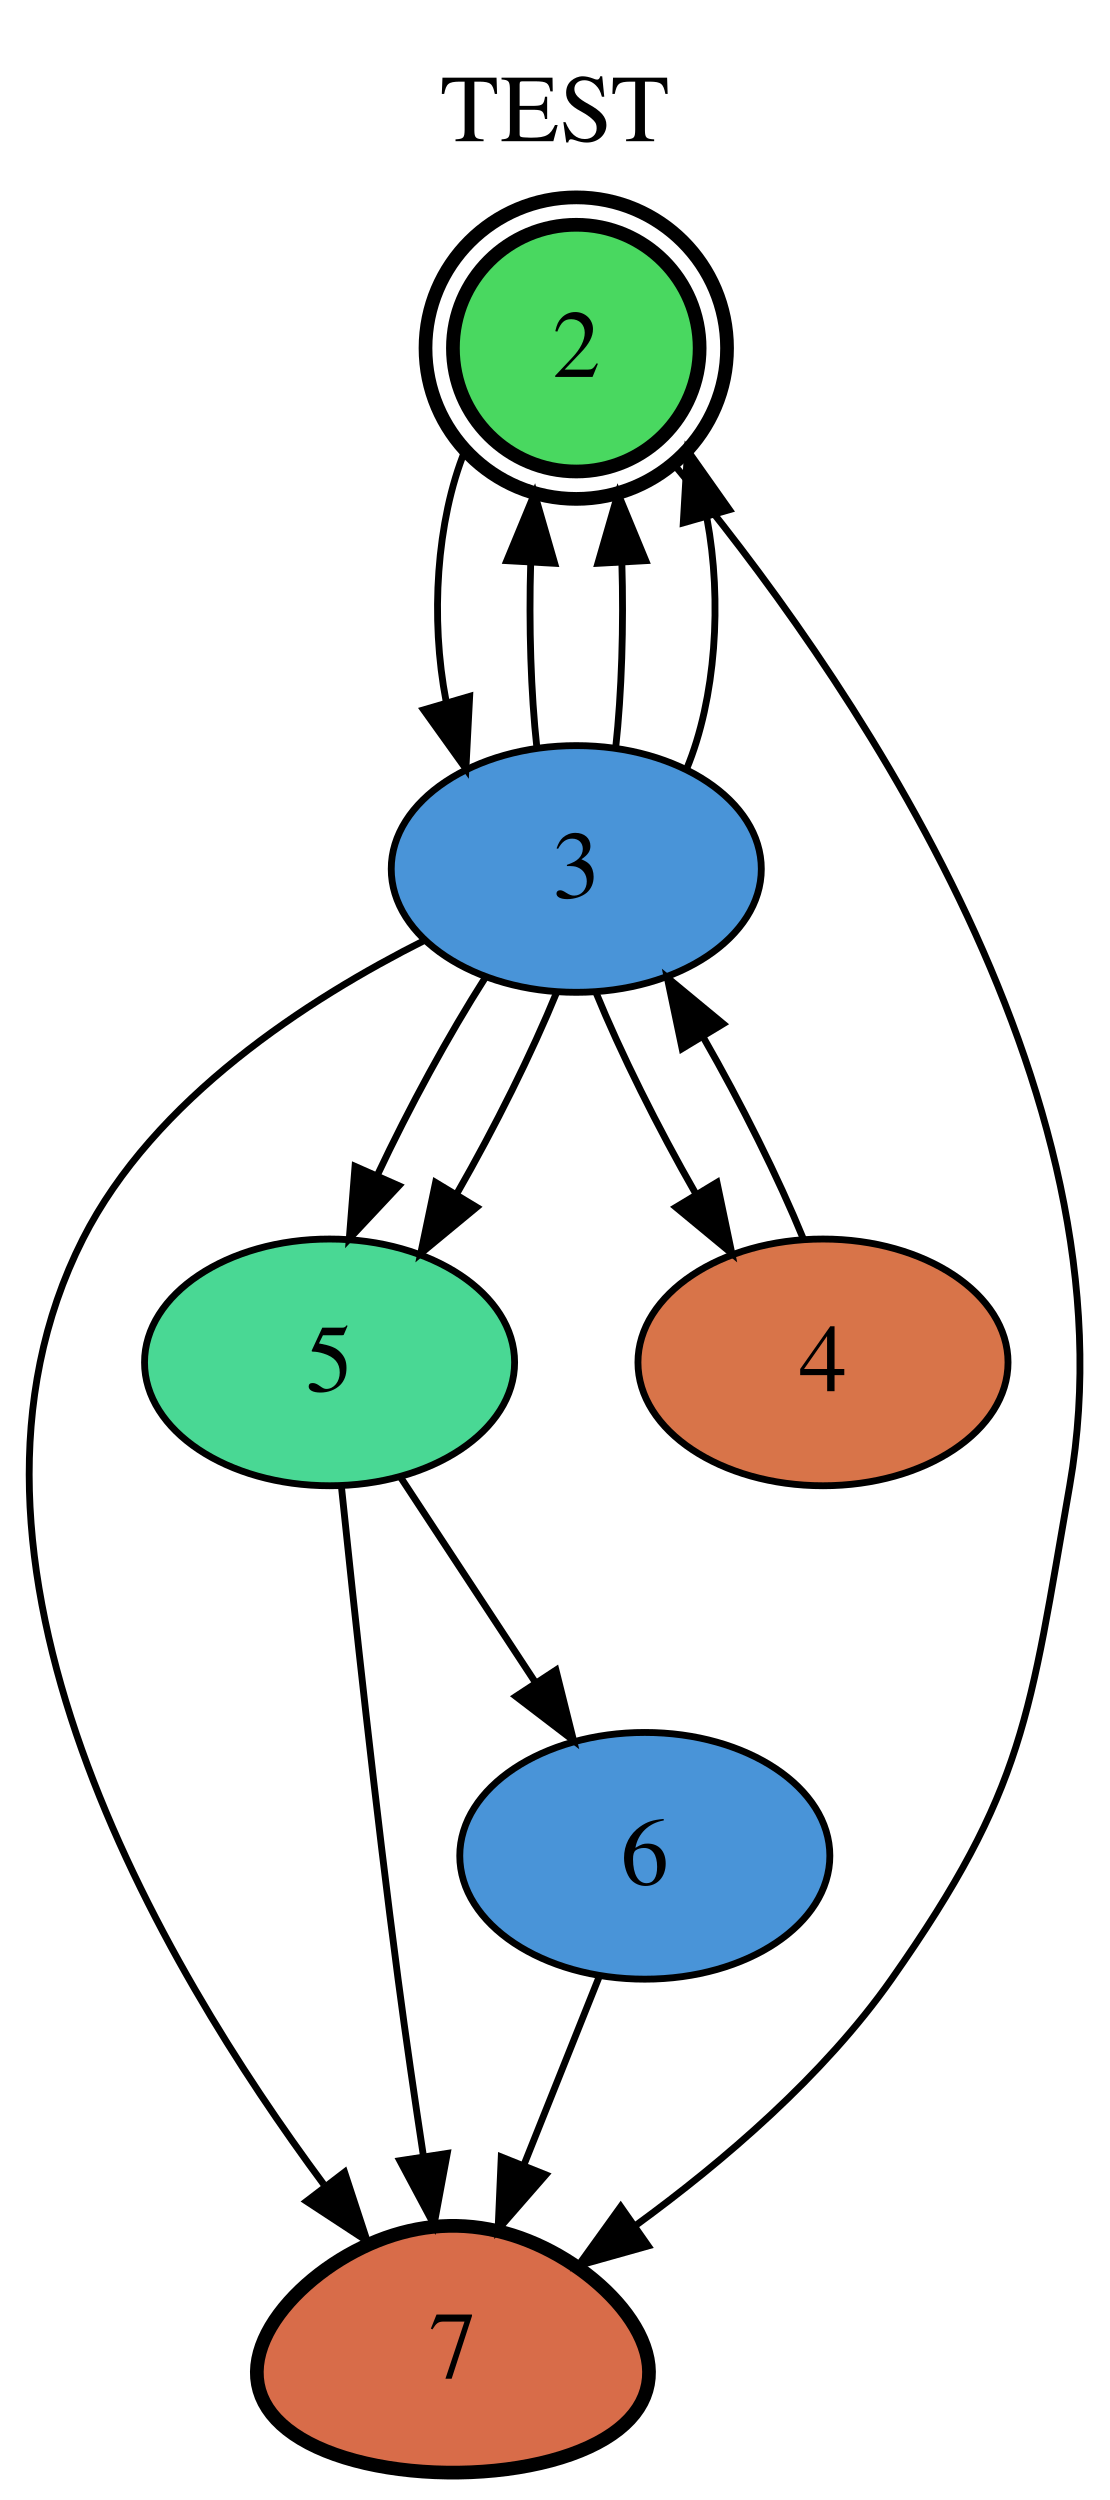
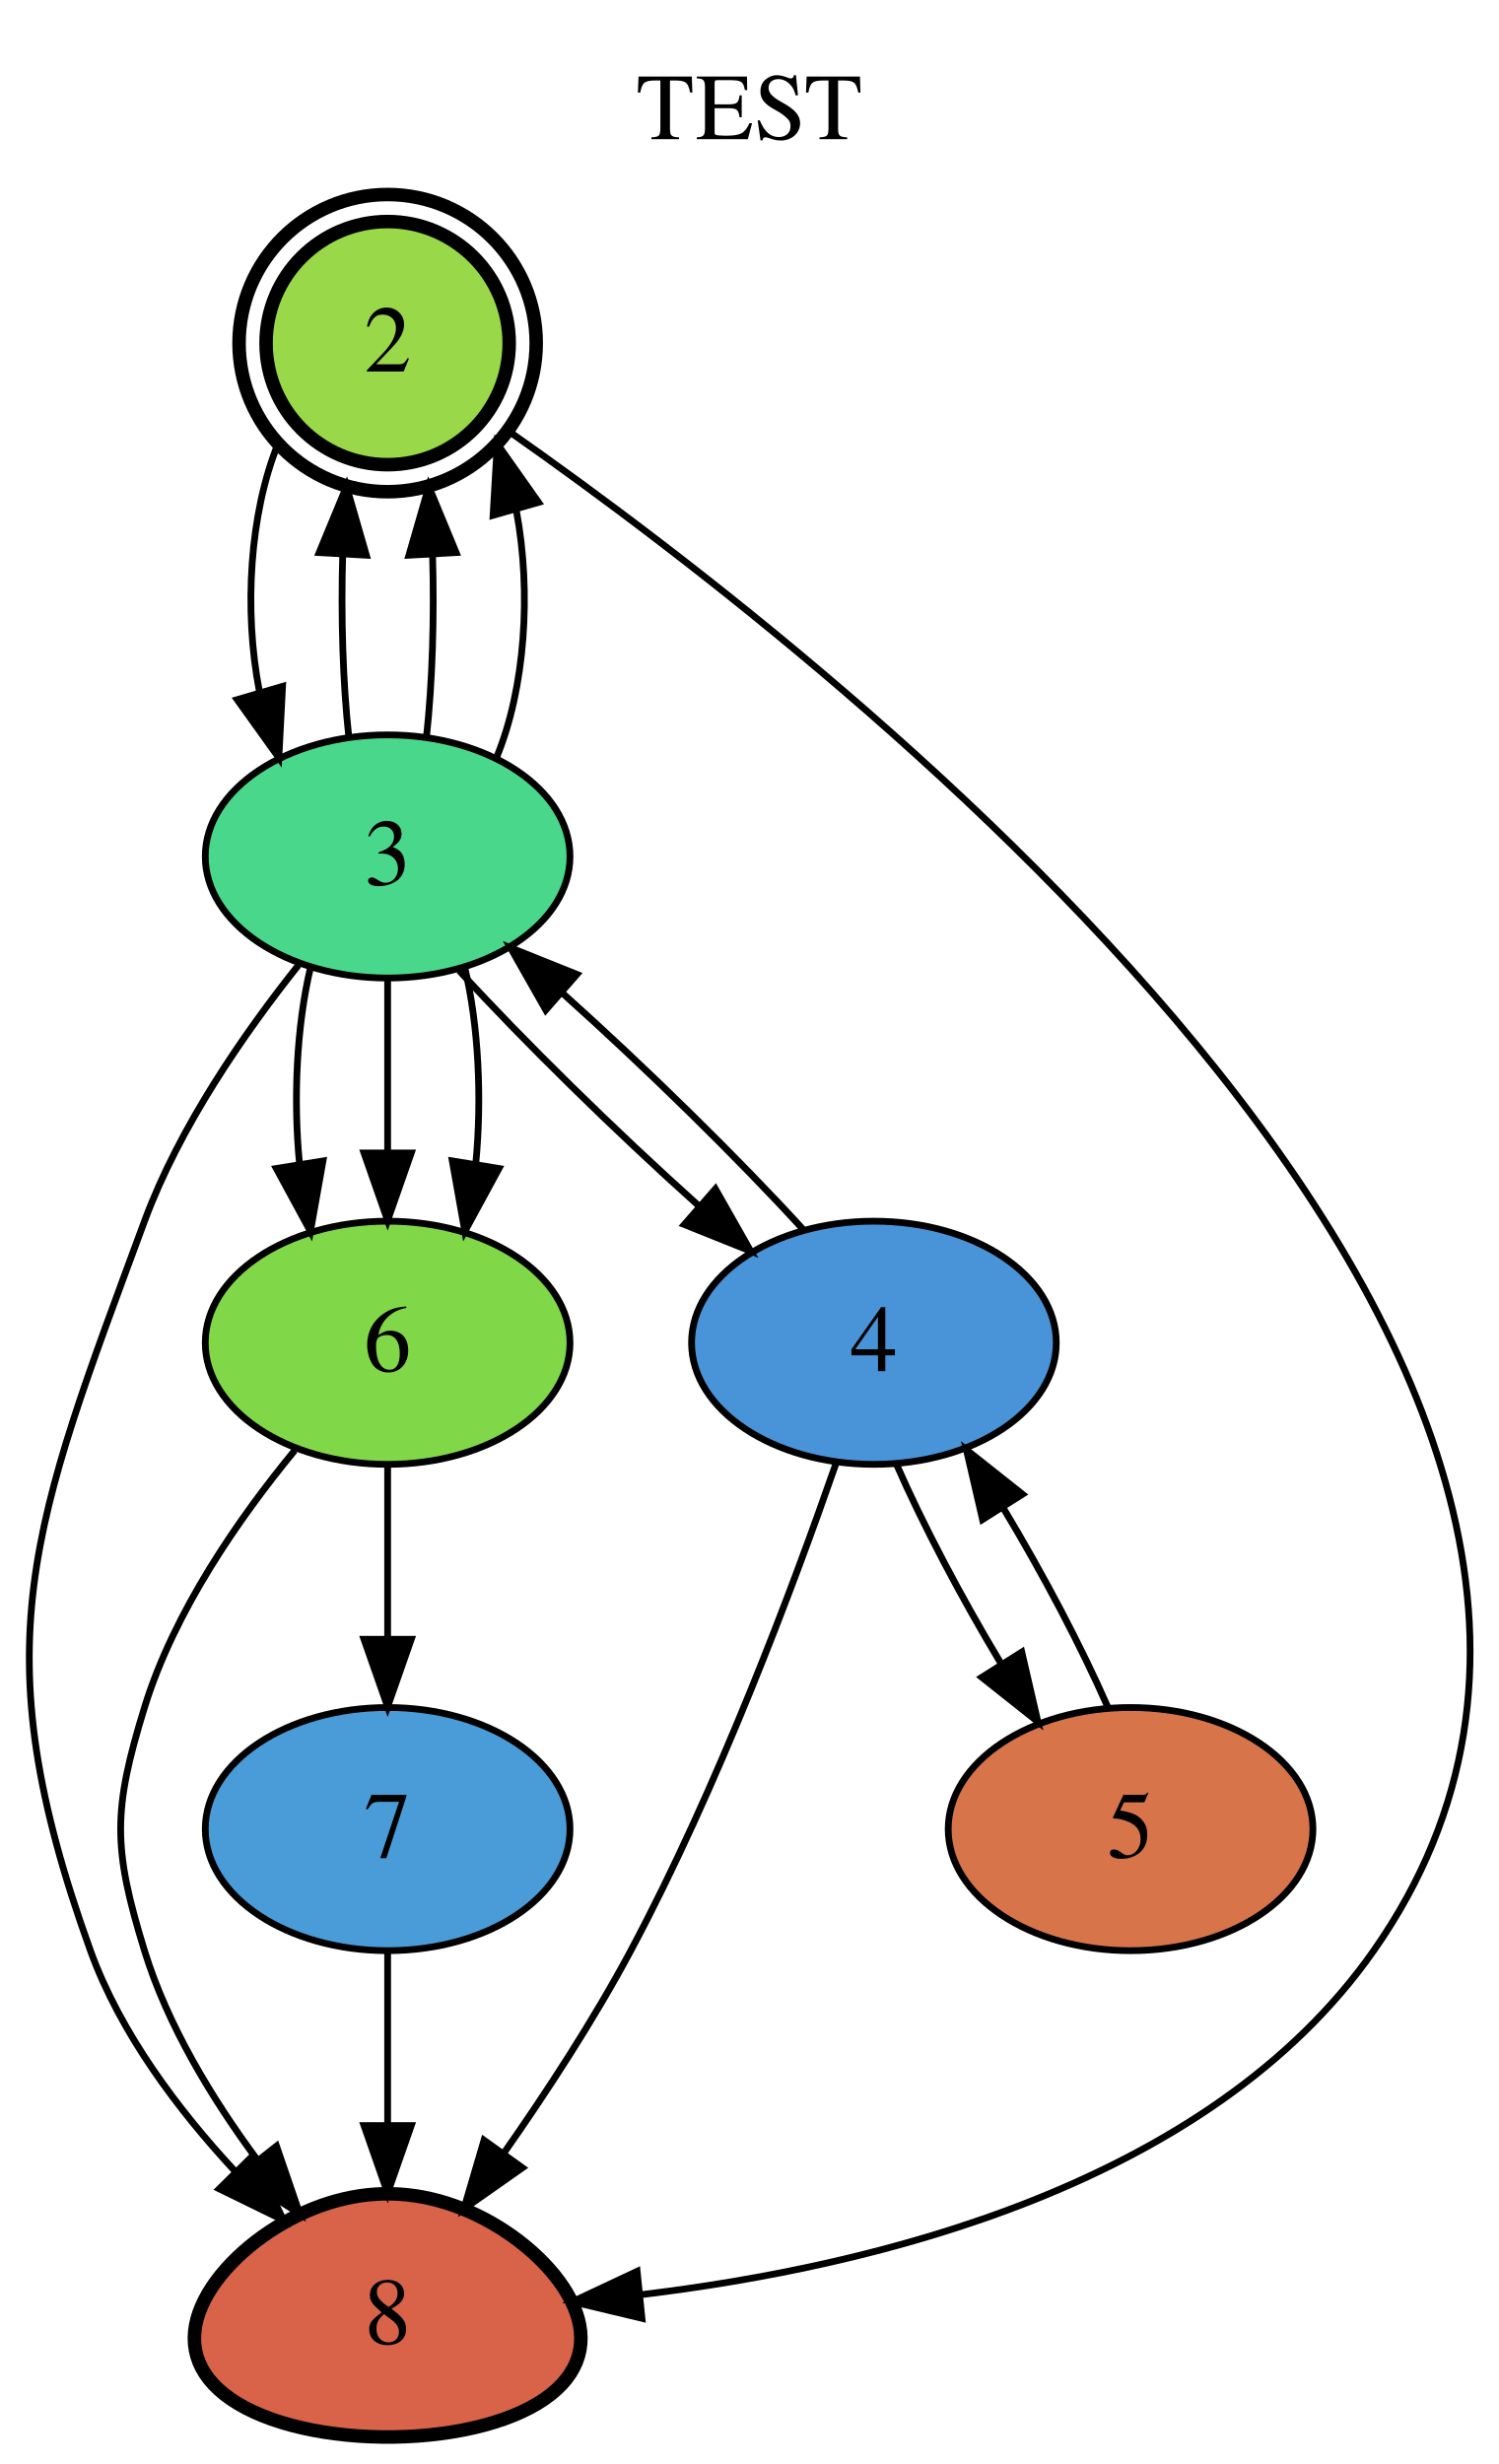
- <svg xmlns="http://www.w3.org/2000/svg" xmlns:xlink="http://www.w3.org/1999/xlink" width="162pt" height="365pt" viewBox="0.00 0.00 161.66 364.80">
+ <svg xmlns="http://www.w3.org/2000/svg" xmlns:xlink="http://www.w3.org/1999/xlink" width="222pt" height="365pt" viewBox="0.00 0.00 221.81 364.80">
  <g id="graph1" class="graph" transform="scale(1 1) rotate(0) translate(4 360.8)">
-     <polygon fill="white" stroke="white" points="-4,5 -4,-360.8 158.663,-360.8 158.663,5 -4,5" />
-     <text text-anchor="middle" x="76.832" y="-340.2" font-family="Times,serif" font-size="14.00">TEST</text>
+     <polygon fill="white" stroke="white" points="-4,5 -4,-360.8 218.809,-360.8 218.809,5 -4,5" />
+     <text text-anchor="middle" x="106.904" y="-340.2" font-family="Times,serif" font-size="14.00">TEST</text>
    <g id="node1" class="node">
-       <a xlink:title="Start (47 words)">
-         <ellipse fill="#49d860" stroke="black" stroke-width="2" cx="79.965" cy="-310" rx="18" ry="18" />
-         <ellipse fill="none" stroke="black" stroke-width="2" cx="79.965" cy="-310" rx="22" ry="22" />
-         <text text-anchor="middle" x="79.965" y="-305.8" font-family="Times,serif" font-size="14.00">2</text>
+       <a xlink:title="Start (48 words)">
+         <ellipse fill="#99d849" stroke="black" stroke-width="2" cx="53.359" cy="-310" rx="18" ry="18" />
+         <ellipse fill="none" stroke="black" stroke-width="2" cx="53.359" cy="-310" rx="22" ry="22" />
+         <text text-anchor="middle" x="53.359" y="-305.8" font-family="Times,serif" font-size="14.00">2</text>
      </a>
    </g>
    <g id="node3" class="node">
-       <a xlink:title="Scene 2 (80 words)">
-         <ellipse fill="#4994d8" stroke="black" cx="79.965" cy="-234" rx="27" ry="18" />
-         <text text-anchor="middle" x="79.965" y="-229.8" font-family="Times,serif" font-size="14.00">3</text>
+       <a xlink:title="Scene 2 (86 words)">
+         <ellipse fill="#49d88b" stroke="black" cx="53.359" cy="-234" rx="27" ry="18" />
+         <text text-anchor="middle" x="53.359" y="-229.8" font-family="Times,serif" font-size="14.00">3</text>
      </a>
    </g>
    <g id="edge2" class="edge">
-       <path fill="none" stroke="black" d="M63.731,-295.081C59.557,-284.784 58.637,-270.515 60.971,-258.467" />
-       <polygon fill="black" stroke="black" points="64.407,-259.187 63.859,-248.606 57.689,-257.219 64.407,-259.187" />
+       <path fill="none" stroke="black" d="M37.125,-295.081C32.951,-284.784 32.031,-270.515 34.365,-258.467" />
+       <polygon fill="black" stroke="black" points="37.801,-259.187 37.253,-248.606 31.083,-257.219 37.801,-259.187" />
    </g>
    <g id="node5" class="node">
      <a xlink:title="The End (6 words)">
-         <polygon fill="#d86c49" stroke="black" stroke-width="2" points="64.613,-0.049 66.366,-0.148 68.101,-0.295 69.811,-0.491 71.488,-0.735 73.127,-1.027 74.721,-1.364 76.262,-1.748 77.747,-2.176 79.168,-2.647 80.522,-3.161 81.803,-3.715 83.007,-4.308 84.13,-4.939 85.168,-5.605 86.12,-6.306 86.983,-7.039 87.754,-7.801 88.433,-8.592 89.018,-9.408 89.51,-10.248 89.908,-11.109 90.212,-11.989 90.425,-12.886 90.546,-13.796 90.579,-14.719 90.525,-15.65 90.387,-16.587 90.167,-17.529 89.868,-18.471 89.494,-19.413 89.049,-20.35 88.535,-21.281 87.957,-22.203 87.318,-23.114 86.623,-24.011 85.874,-24.891 85.077,-25.752 84.235,-26.592 83.351,-27.408 82.429,-28.199 81.474,-28.962 80.487,-29.694 79.473,-30.395 78.434,-31.061 77.373,-31.692 76.293,-32.285 75.197,-32.839 74.086,-33.353 72.963,-33.824 71.83,-34.252 70.687,-34.636 69.538,-34.973 68.382,-35.265 67.221,-35.509 66.057,-35.705 64.89,-35.852 63.721,-35.951 62.55,-36 61.38,-36 60.209,-35.951 59.04,-35.852 57.873,-35.705 56.709,-35.509 55.548,-35.265 54.393,-34.973 53.243,-34.636 52.1,-34.252 50.967,-33.824 49.844,-33.353 48.733,-32.839 47.637,-32.285 46.557,-31.692 45.496,-31.061 44.458,-30.395 43.443,-29.694 42.457,-28.962 41.501,-28.199 40.579,-27.408 39.696,-26.592 38.853,-25.752 38.056,-24.891 37.307,-24.011 36.612,-23.114 35.973,-22.203 35.395,-21.281 34.881,-20.35 34.436,-19.413 34.062,-18.471 33.764,-17.529 33.544,-16.587 33.405,-15.65 33.351,-14.719 33.384,-13.796 33.505,-12.886 33.718,-11.989 34.023,-11.109 34.42,-10.248 34.912,-9.408 35.497,-8.592 36.176,-7.801 36.947,-7.039 37.81,-6.306 38.762,-5.605 39.801,-4.939 40.924,-4.308 42.127,-3.715 43.408,-3.161 44.762,-2.647 46.183,-2.176 47.668,-1.748 49.21,-1.364 50.803,-1.027 52.442,-0.735 54.12,-0.491 55.829,-0.295 57.564,-0.148 59.317,-0.049 61.081,-1.7053e-13 62.849,-1.74083e-13 64.613,-0.049" />
-         <text text-anchor="middle" x="61.965" y="-13.8" font-family="Times,serif" font-size="14.00">7</text>
+         <polygon fill="#d86349" stroke="black" stroke-width="2" points="56.007,-0.049 57.76,-0.148 59.495,-0.295 61.205,-0.491 62.883,-0.735 64.521,-1.027 66.115,-1.364 67.657,-1.748 69.141,-2.176 70.563,-2.647 71.916,-3.161 73.197,-3.715 74.401,-4.308 75.524,-4.939 76.563,-5.605 77.515,-6.306 78.377,-7.039 79.148,-7.801 79.827,-8.592 80.412,-9.408 80.904,-10.248 81.302,-11.109 81.606,-11.989 81.819,-12.886 81.941,-13.796 81.973,-14.719 81.919,-15.65 81.781,-16.587 81.561,-17.529 81.262,-18.471 80.889,-19.413 80.443,-20.35 79.929,-21.281 79.351,-22.203 78.712,-23.114 78.017,-24.011 77.269,-24.891 76.471,-25.752 75.629,-26.592 74.745,-27.408 73.823,-28.199 72.868,-28.962 71.881,-29.694 70.867,-30.395 69.828,-31.061 68.767,-31.692 67.688,-32.285 66.591,-32.839 65.481,-33.353 64.358,-33.824 63.224,-34.252 62.082,-34.636 60.932,-34.973 59.776,-35.265 58.615,-35.509 57.451,-35.705 56.284,-35.852 55.115,-35.951 53.945,-36 52.774,-36 51.604,-35.951 50.435,-35.852 49.267,-35.705 48.103,-35.509 46.943,-35.265 45.787,-34.973 44.637,-34.636 43.495,-34.252 42.361,-33.824 41.238,-33.353 40.127,-32.839 39.031,-32.285 37.951,-31.692 36.891,-31.061 35.852,-30.395 34.838,-29.694 33.851,-28.962 32.895,-28.199 31.974,-27.408 31.09,-26.592 30.247,-25.752 29.45,-24.891 28.702,-24.011 28.006,-23.114 27.367,-22.203 26.789,-21.281 26.276,-20.35 25.83,-19.413 25.456,-18.471 25.158,-17.529 24.938,-16.587 24.799,-15.65 24.745,-14.719 24.778,-13.796 24.9,-12.886 25.112,-11.989 25.417,-11.109 25.815,-10.248 26.306,-9.408 26.892,-8.592 27.57,-7.801 28.342,-7.039 29.204,-6.306 30.156,-5.605 31.195,-4.939 32.318,-4.308 33.522,-3.715 34.802,-3.161 36.156,-2.647 37.578,-2.176 39.062,-1.748 40.604,-1.364 42.197,-1.027 43.836,-0.735 45.514,-0.491 47.223,-0.295 48.958,-0.148 50.712,-0.049 52.475,-1.7053e-13 54.243,-1.74083e-13 56.007,-0.049" />
+         <text text-anchor="middle" x="53.359" y="-13.8" font-family="Times,serif" font-size="14.00">8</text>
      </a>
    </g>
    <g id="edge4" class="edge">
-       <path fill="none" stroke="black" d="M94.272,-292.967C118.052,-264.392 162.149,-202.186 151.965,-144 146.1,-110.487 145.535,-99.831 125.965,-72 116.054,-57.905 101.46,-45.426 88.71,-36.122" />
-       <polygon fill="black" stroke="black" points="90.458,-33.074 80.258,-30.208 86.445,-38.809 90.458,-33.074" />
+       <path fill="none" stroke="black" d="M71.449,-296.844C122.046,-261.347 257.604,-155.108 199.359,-72 175.025,-37.279 125.506,-25.215 90.919,-21.075" />
+       <polygon fill="black" stroke="black" points="91.014,-17.567 80.709,-20.028 90.3,-24.53 91.014,-17.567" />
    </g>
    <g id="edge6" class="edge">
-       <path fill="none" stroke="black" d="M74.214,-251.699C73.337,-259.684 73.038,-269.496 73.315,-278.729" />
-       <polygon fill="black" stroke="black" points="69.824,-278.989 73.874,-288.779 76.814,-278.6 69.824,-278.989" />
+       <path fill="none" stroke="black" d="M47.609,-251.699C46.731,-259.684 46.432,-269.496 46.709,-278.729" />
+       <polygon fill="black" stroke="black" points="43.218,-278.989 47.269,-288.779 50.208,-278.6 43.218,-278.989" />
    </g>
    <g id="edge8" class="edge">
-       <path fill="none" stroke="black" d="M85.716,-251.699C86.593,-259.684 86.893,-269.496 86.615,-278.729" />
-       <polygon fill="black" stroke="black" points="83.117,-278.6 86.056,-288.779 90.106,-278.989 83.117,-278.6" />
+       <path fill="none" stroke="black" d="M59.11,-251.699C59.987,-259.684 60.287,-269.496 60.009,-278.729" />
+       <polygon fill="black" stroke="black" points="56.511,-278.6 59.45,-288.779 63.5,-278.989 56.511,-278.6" />
    </g>
    <g id="edge10" class="edge">
-       <path fill="none" stroke="black" d="M96.071,-248.606C100.311,-258.822 101.297,-273.073 99.03,-285.165" />
-       <polygon fill="black" stroke="black" points="95.579,-284.505 96.2,-295.081 102.31,-286.426 95.579,-284.505" />
+       <path fill="none" stroke="black" d="M69.466,-248.606C73.706,-258.822 74.692,-273.073 72.424,-285.165" />
+       <polygon fill="black" stroke="black" points="68.973,-284.505 69.594,-295.081 75.704,-286.426 68.973,-284.505" />
    </g>
-     <g id="edge18" class="edge">
-       <path fill="none" stroke="black" d="M57.868,-223.606C40.775,-215.011 18.33,-200.5 7.965,-180 -15.624,-133.345 19.377,-74.074 43.117,-42.051" />
-       <polygon fill="black" stroke="black" points="46.154,-43.842 49.456,-33.775 40.597,-39.585 46.154,-43.842" />
+     <g id="edge20" class="edge">
+       <path fill="none" stroke="black" d="M40.141,-217.889C32.143,-207.849 22.521,-193.983 17.359,-180 0.69,-134.847 -6.984,-117.272 9.359,-72 13.756,-59.82 22.306,-48.462 30.708,-39.409" />
+       <polygon fill="black" stroke="black" points="33.407,-41.657 37.946,-32.084 28.427,-36.737 33.407,-41.657" />
    </g>
    <g id="node10" class="node">
      <a xlink:title="Scene 3 (57 words)">
-         <ellipse fill="#49d894" stroke="black" cx="43.965" cy="-162" rx="27" ry="18" />
-         <text text-anchor="middle" x="43.965" y="-157.8" font-family="Times,serif" font-size="14.00">5</text>
+         <ellipse fill="#80d849" stroke="black" cx="53.359" cy="-162" rx="27" ry="18" />
+         <text text-anchor="middle" x="53.359" y="-157.8" font-family="Times,serif" font-size="14.00">6</text>
      </a>
    </g>
    <g id="edge12" class="edge">
-       <path fill="none" stroke="black" d="M66.695,-218.155C61.344,-209.787 55.533,-199.088 50.95,-189.344" />
-       <polygon fill="black" stroke="black" points="54.083,-187.773 46.84,-180.04 47.68,-190.602 54.083,-187.773" />
+       <path fill="none" stroke="black" d="M41.919,-217.465C39.9,-208.946 39.365,-198.171 40.316,-188.458" />
+       <polygon fill="black" stroke="black" points="43.786,-188.923 41.93,-178.492 36.876,-187.804 43.786,-188.923" />
    </g>
    <g id="edge14" class="edge">
-       <path fill="none" stroke="black" d="M77.129,-216.055C73.524,-207.224 68.078,-196.281 62.542,-186.632" />
-       <polygon fill="black" stroke="black" points="65.428,-184.64 57.263,-177.888 59.435,-188.258 65.428,-184.64" />
+       <path fill="none" stroke="black" d="M53.359,-215.697C53.359,-207.983 53.359,-198.712 53.359,-190.112" />
+       <polygon fill="black" stroke="black" points="56.859,-190.104 53.359,-180.104 49.859,-190.104 56.859,-190.104" />
    </g>
-     <g id="node13" class="node">
-       <a xlink:title="Scene 2a (8 words)">
-         <ellipse fill="#d87449" stroke="black" cx="115.965" cy="-162" rx="27" ry="18" />
-         <text text-anchor="middle" x="115.965" y="-157.8" font-family="Times,serif" font-size="14.00">4</text>
+     <g id="edge16" class="edge">
+       <path fill="none" stroke="black" d="M64.799,-217.465C66.819,-208.946 67.353,-198.171 66.403,-188.458" />
+       <polygon fill="black" stroke="black" points="69.843,-187.804 64.789,-178.492 62.933,-188.923 69.843,-187.804" />
+     </g>
+     <g id="node14" class="node">
+       <a xlink:title="Scrivener Links (215 words)">
+         <ellipse fill="#4994d8" stroke="black" cx="125.359" cy="-162" rx="27" ry="18" />
+         <text text-anchor="middle" x="125.359" y="-157.8" font-family="Times,serif" font-size="14.00">4</text>
      </a>
    </g>
-     <g id="edge16" class="edge">
-       <path fill="none" stroke="black" d="M82.802,-216.055C86.406,-207.224 91.852,-196.281 97.388,-186.632" />
-       <polygon fill="black" stroke="black" points="100.495,-188.258 102.667,-177.888 94.503,-184.64 100.495,-188.258" />
+     <g id="edge18" class="edge">
+       <path fill="none" stroke="black" d="M63.936,-217.116C73.365,-206.792 87.16,-193.267 99.378,-182.321" />
+       <polygon fill="black" stroke="black" points="101.889,-184.775 107.118,-175.56 97.284,-179.503 101.889,-184.775" />
+     </g>
+     <g id="edge32" class="edge">
+       <path fill="none" stroke="black" d="M39.609,-146.069C31.398,-136.1 21.74,-122.247 17.359,-108 12.656,-92.707 12.656,-87.293 17.359,-72 20.778,-60.881 27.412,-50.002 34.063,-41.022" />
+       <polygon fill="black" stroke="black" points="36.904,-43.071 40.34,-33.049 31.404,-38.741 36.904,-43.071" />
+     </g>
+     <g id="node22" class="node">
+       <a xlink:title="Scene 4 (96 words)">
+         <ellipse fill="#499cd8" stroke="black" cx="53.359" cy="-90" rx="27" ry="18" />
+         <text text-anchor="middle" x="53.359" y="-85.8" font-family="Times,serif" font-size="14.00">7</text>
+       </a>
+     </g>
+     <g id="edge30" class="edge">
+       <path fill="none" stroke="black" d="M53.359,-143.697C53.359,-135.983 53.359,-126.712 53.359,-118.112" />
+       <polygon fill="black" stroke="black" points="56.859,-118.104 53.359,-108.104 49.859,-118.104 56.859,-118.104" />
+     </g>
+     <g id="edge26" class="edge">
+       <path fill="none" stroke="black" d="M114.817,-178.846C105.378,-189.186 91.544,-202.749 79.301,-213.714" />
+       <polygon fill="black" stroke="black" points="76.777,-211.271 71.547,-220.485 81.382,-216.544 76.777,-211.271" />
    </g>
    <g id="edge24" class="edge">
-       <path fill="none" stroke="black" d="M45.69,-143.915C47.547,-125.98 50.678,-96.973 53.965,-72 55.075,-63.567 56.412,-54.399 57.673,-46.096" />
-       <polygon fill="black" stroke="black" points="61.14,-46.579 59.206,-36.163 54.222,-45.512 61.14,-46.579" />
+       <path fill="none" stroke="black" d="M119.742,-144.121C113.389,-125.856 102.236,-96.112 89.359,-72 83.879,-61.739 76.869,-51.017 70.493,-41.923" />
+       <polygon fill="black" stroke="black" points="73.318,-39.856 64.645,-33.77 67.63,-43.936 73.318,-39.856" />
    </g>
    <g id="node17" class="node">
-       <a xlink:title="Scene 4 (96 words)">
-         <ellipse fill="#4994d8" stroke="black" cx="89.965" cy="-90" rx="27" ry="18" />
-         <text text-anchor="middle" x="89.965" y="-85.8" font-family="Times,serif" font-size="14.00">6</text>
+       <a xlink:title="a child of the current scene (7 words)">
+         <ellipse fill="#d87449" stroke="black" cx="163.359" cy="-90" rx="27" ry="18" />
+         <text text-anchor="middle" x="163.359" y="-85.8" font-family="Times,serif" font-size="14.00">5</text>
      </a>
    </g>
    <g id="edge22" class="edge">
-       <path fill="none" stroke="black" d="M54.403,-145.116C60.167,-136.345 67.449,-125.264 73.92,-115.416" />
-       <polygon fill="black" stroke="black" points="77.001,-117.1 79.568,-106.821 71.151,-113.256 77.001,-117.1" />
+       <path fill="none" stroke="black" d="M128.68,-144.055C132.537,-135.224 138.295,-124.281 144.107,-114.632" />
+       <polygon fill="black" stroke="black" points="147.25,-116.211 149.636,-105.888 141.334,-112.47 147.25,-116.211" />
    </g>
-     <g id="edge20" class="edge">
-       <path fill="none" stroke="black" d="M113.09,-180.04C109.477,-188.873 104.035,-199.8 98.506,-209.43" />
-       <polygon fill="black" stroke="black" points="95.41,-207.786 93.236,-218.155 101.402,-211.405 95.41,-207.786" />
+     <g id="edge28" class="edge">
+       <path fill="none" stroke="black" d="M159.997,-108.04C156.132,-116.873 150.378,-127.8 144.574,-137.43" />
+       <polygon fill="black" stroke="black" points="141.443,-135.833 139.054,-146.155 147.358,-139.575 141.443,-135.833" />
    </g>
-     <g id="edge26" class="edge">
-       <path fill="none" stroke="black" d="M83.329,-72.411C80.052,-64.216 76.021,-54.139 72.347,-44.955" />
-       <polygon fill="black" stroke="black" points="75.517,-43.455 68.553,-35.47 69.017,-46.055 75.517,-43.455" />
+     <g id="edge34" class="edge">
+       <path fill="none" stroke="black" d="M53.359,-71.697C53.359,-63.983 53.359,-54.712 53.359,-46.112" />
+       <polygon fill="black" stroke="black" points="56.859,-46.104 53.359,-36.104 49.859,-46.104 56.859,-46.104" />
    </g>
  </g>
</svg>
